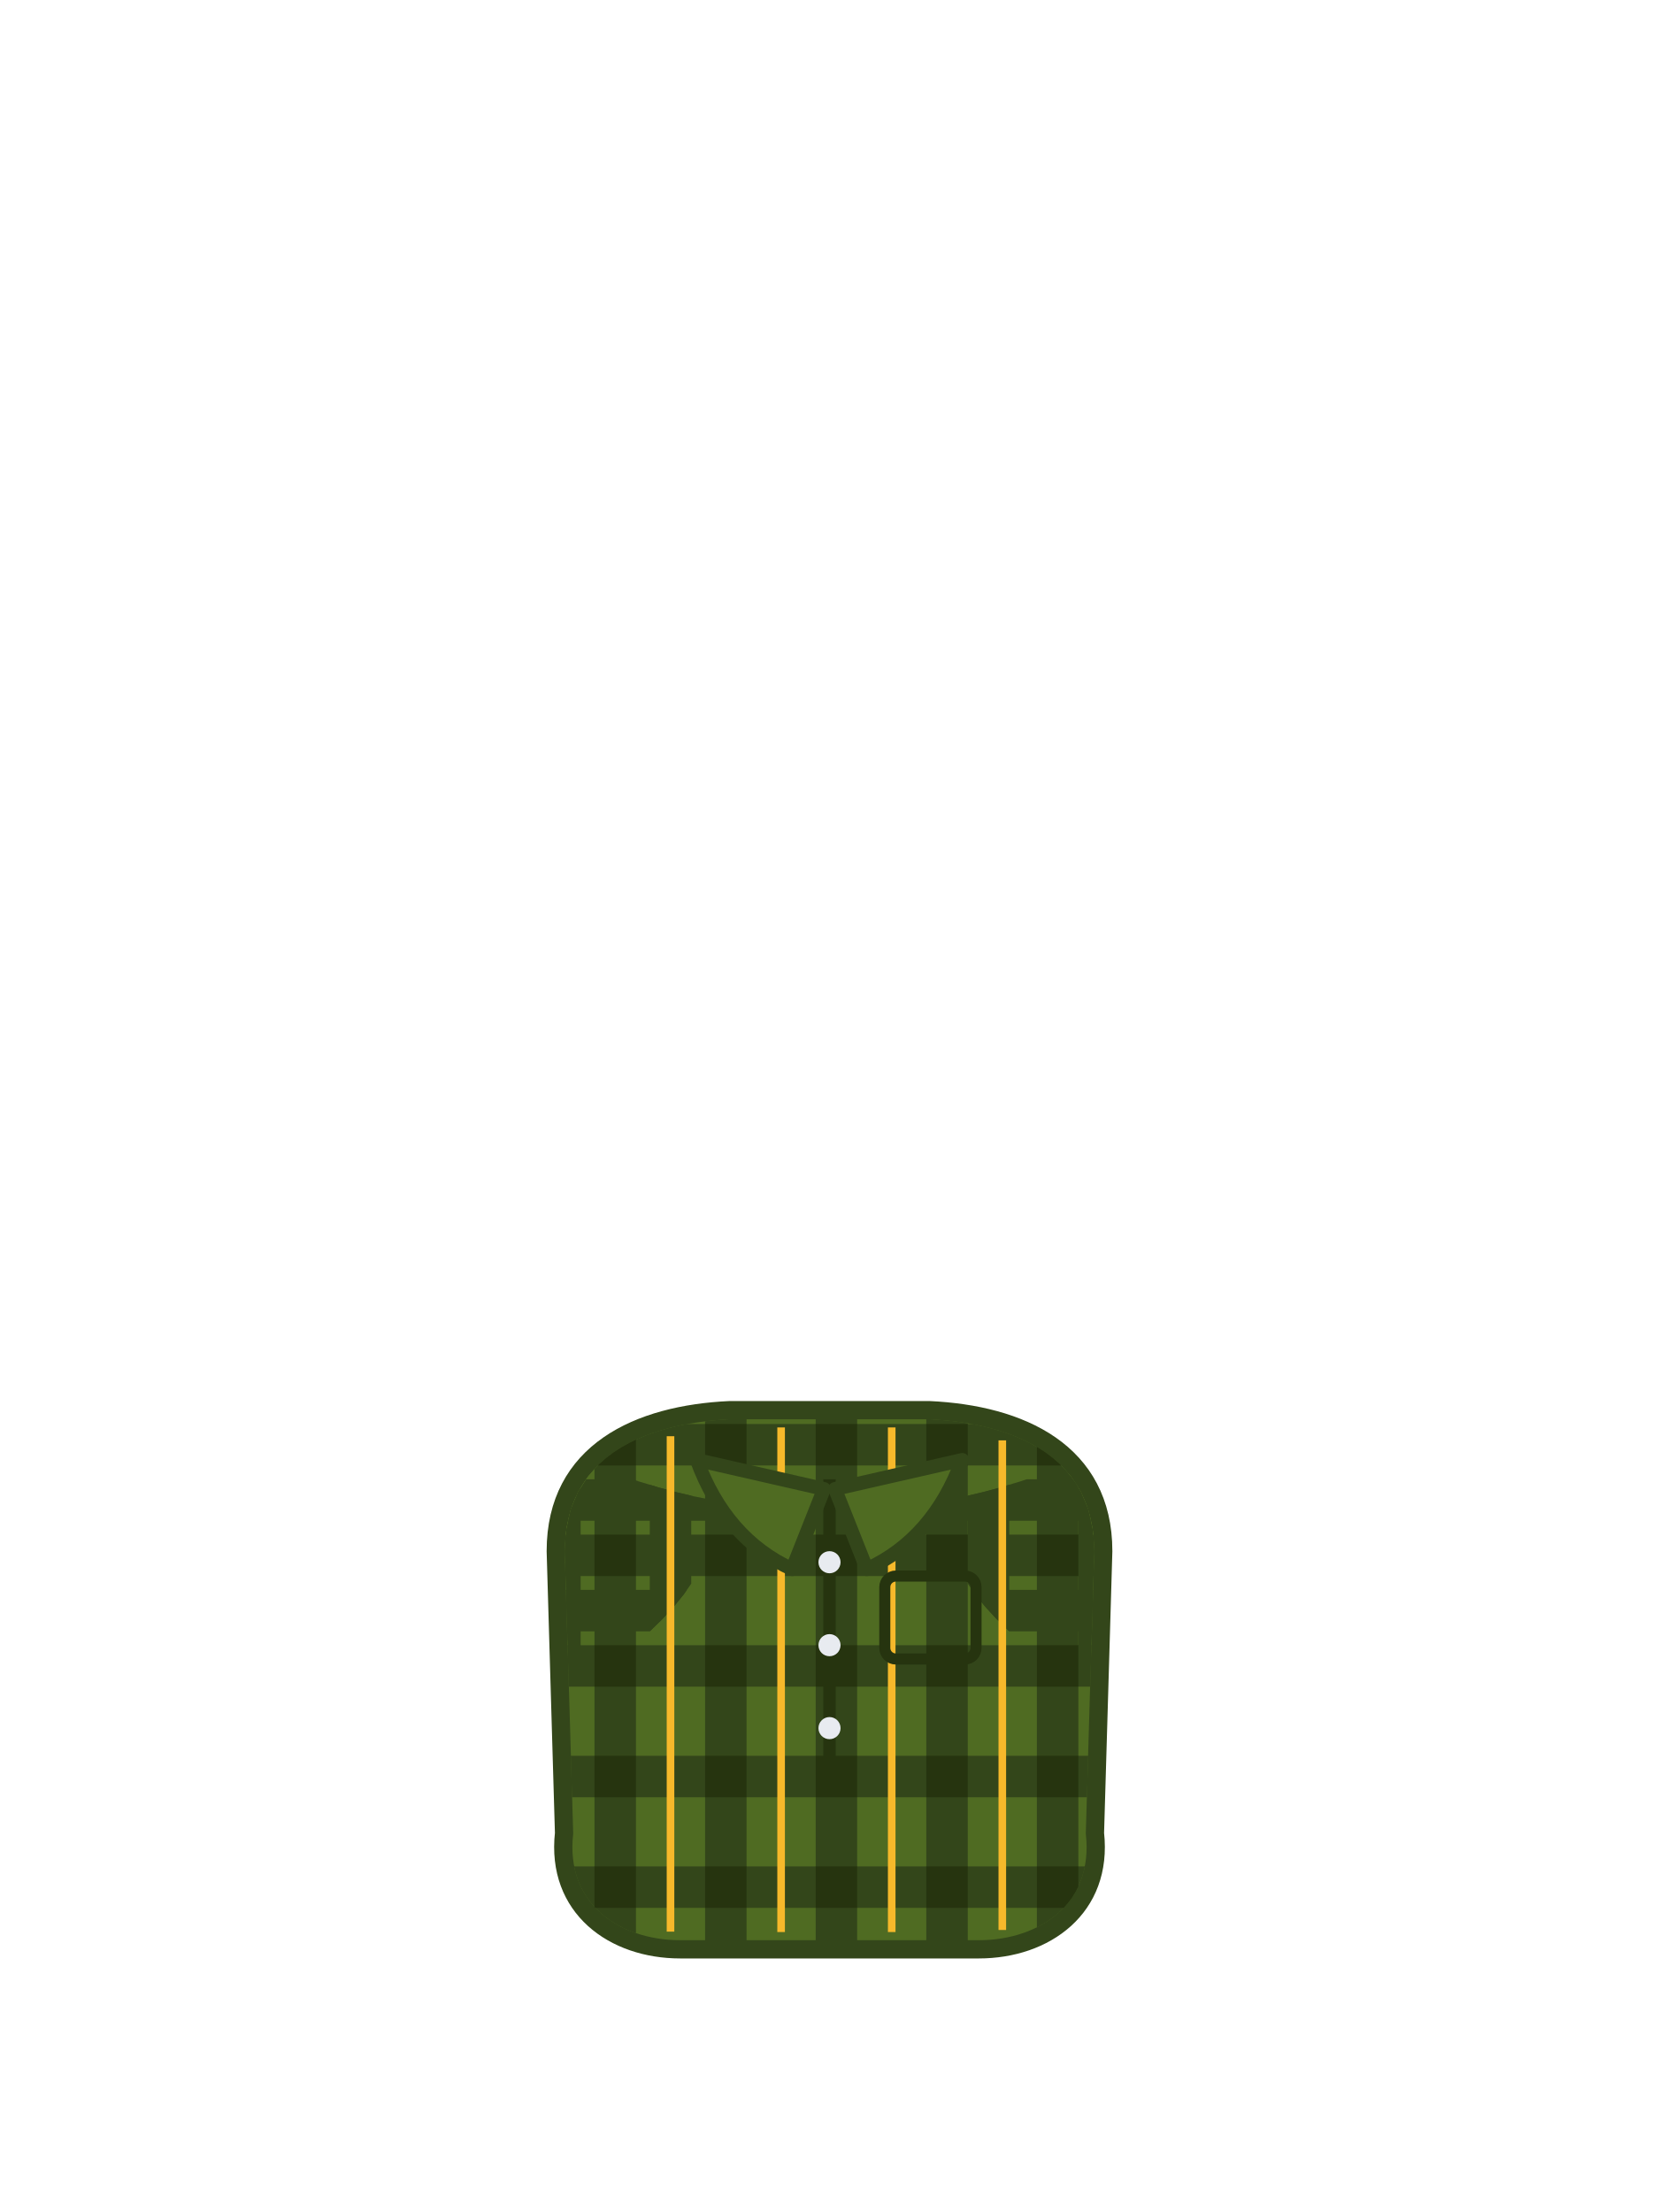
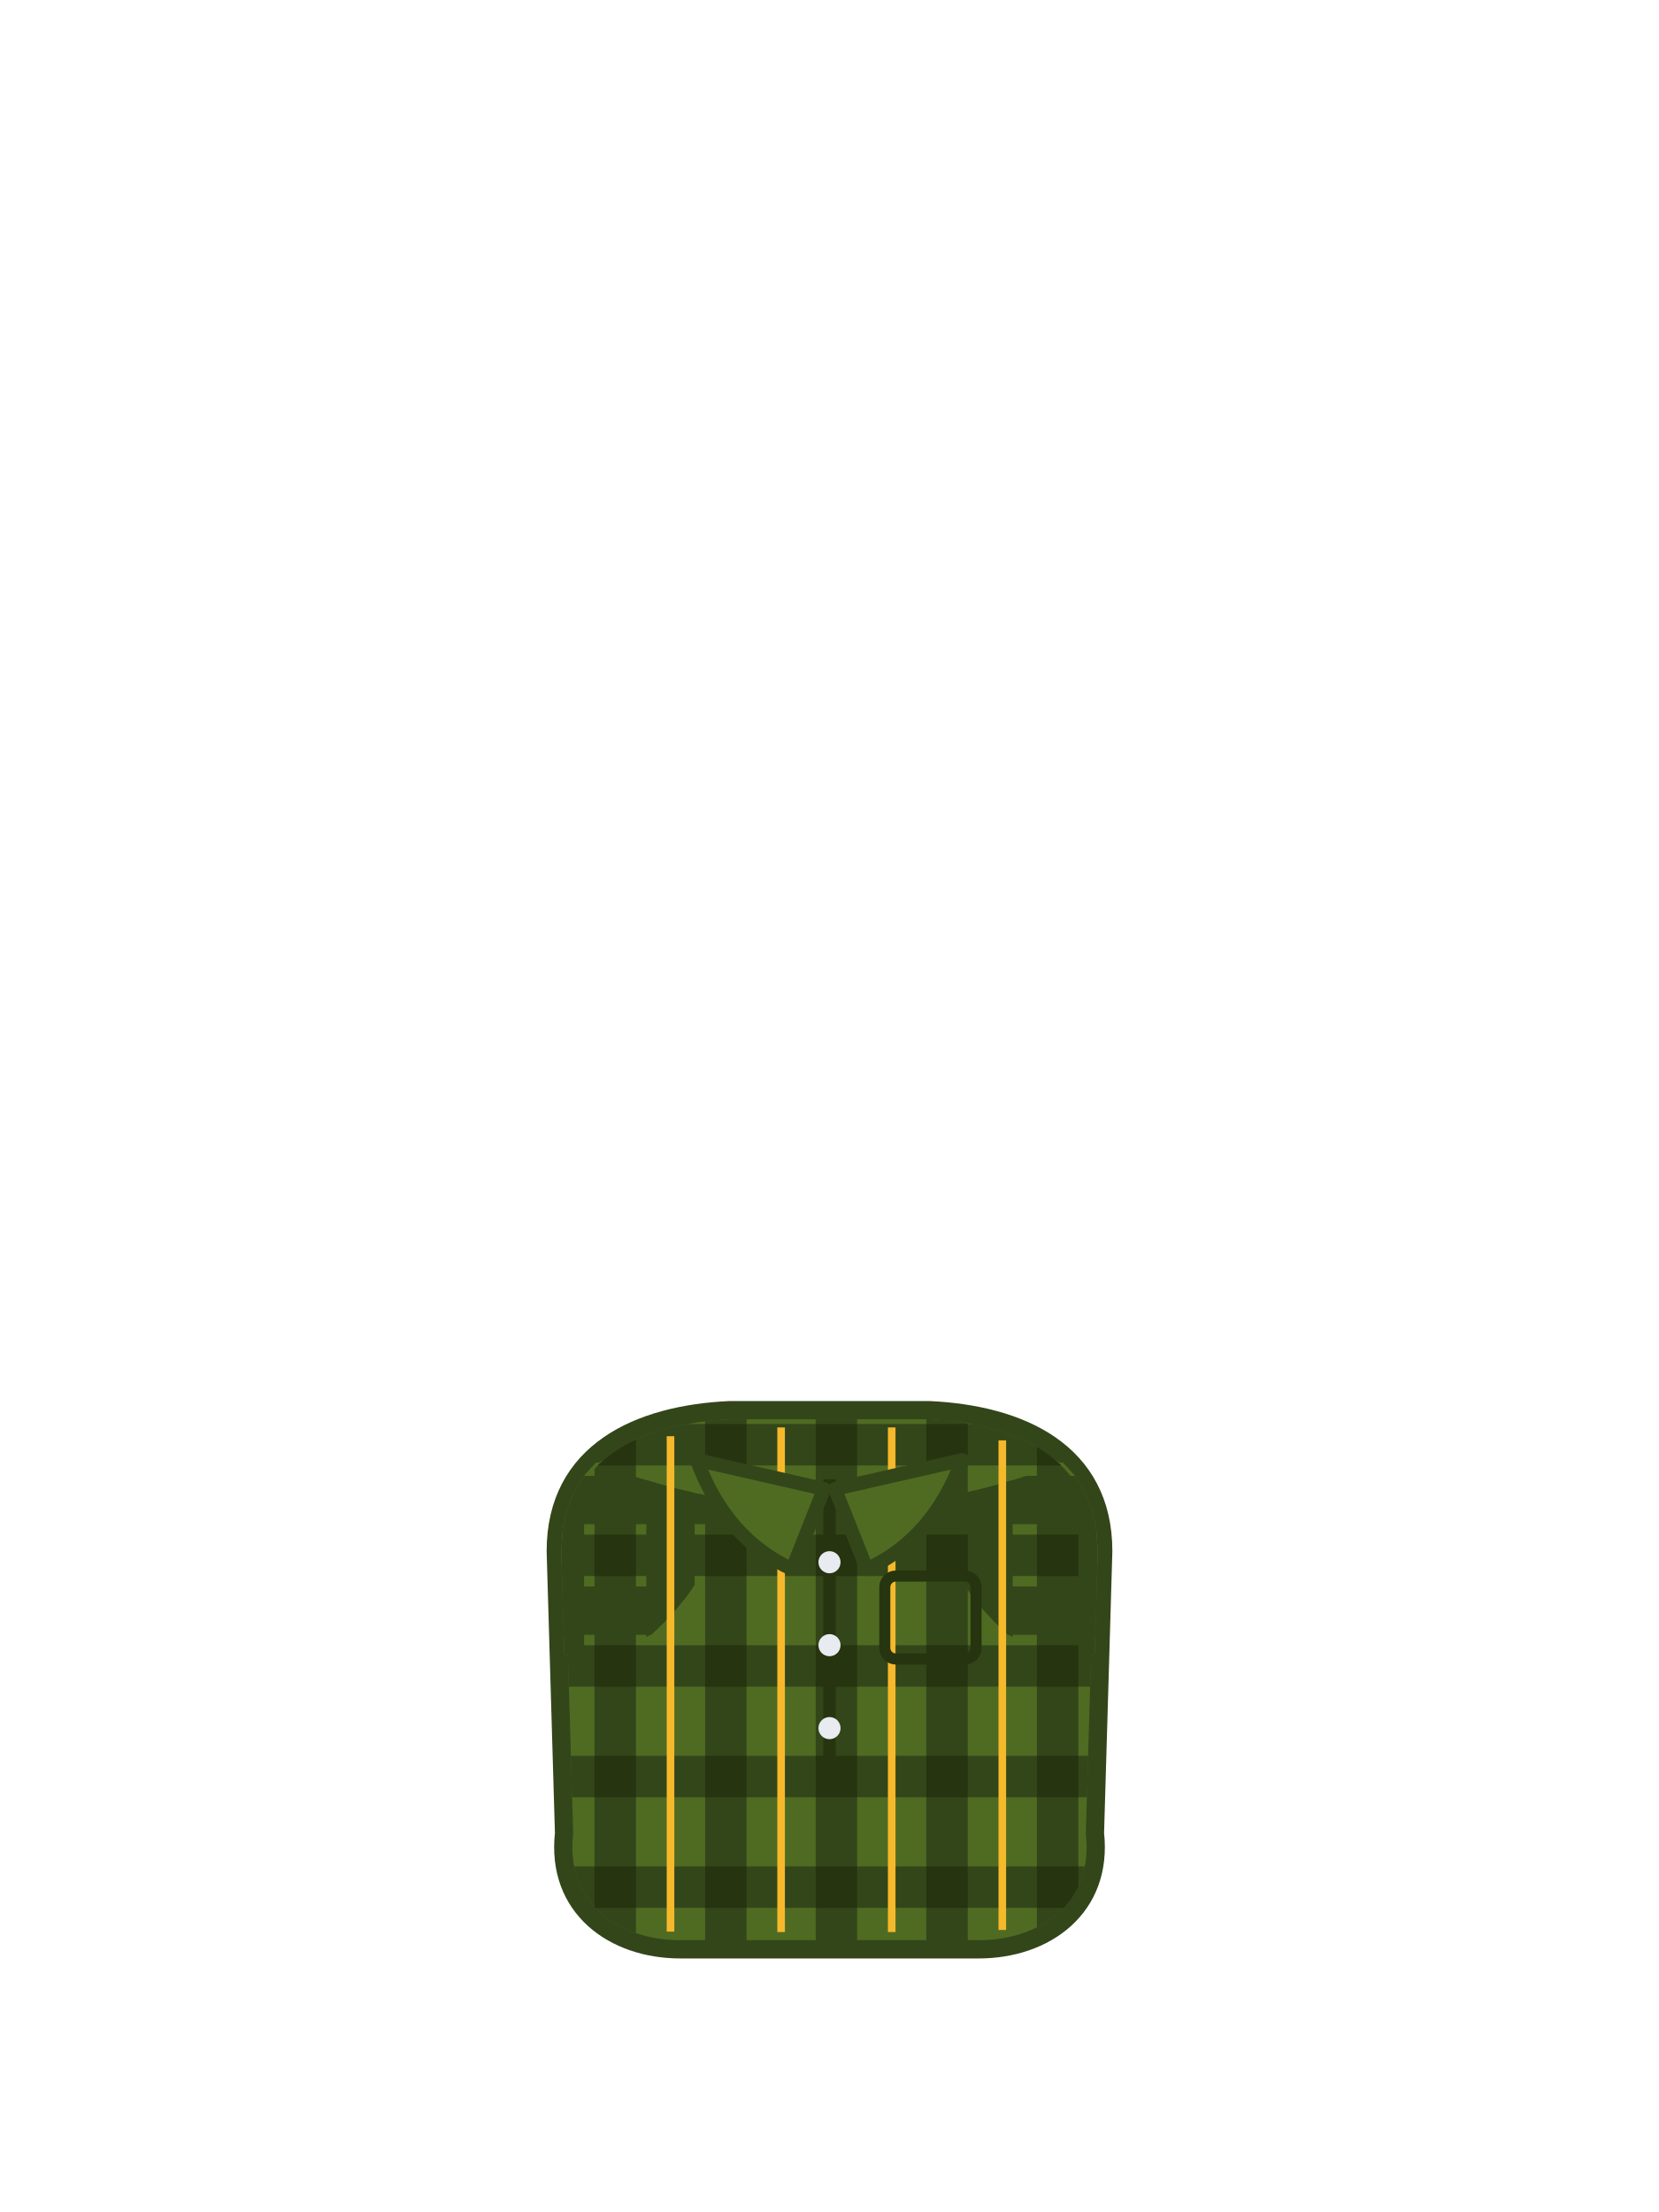
<svg xmlns="http://www.w3.org/2000/svg" viewBox="0 0 240 320">
  <circle cx="92.4" cy="222" r="11.4" fill="#4F6B22" />
  <circle cx="147.6" cy="222" r="11.4" fill="#4F6B22" />
  <path d="M 80.4 224.4 C 80.4 210 92.4 204.6 105.6 204 L 134.4 204 C 147.6 204.6 159.6 210 159.6 224.4 L 158.4 265.2 C 159.6 276 151.2 282 141.6 282 L 98.4 282 C 88.8 282 80.4 276 81.6 265.2 Z" fill="#4F6B22" stroke="#33461A" stroke-width="2.64" />
-   <path d="M 103.68 220.33 L 103.63 220.05 L 103.58 219.78 L 103.52 219.50 L 103.46 219.23 L 103.39 218.96 L 103.31 218.69 L 103.22 218.42 L 103.13 218.16 L 103.04 217.90 L 102.93 217.64 L 102.82 217.38 L 102.71 217.13 L 102.58 216.87 L 102.45 216.63 L 102.32 216.38 L 102.18 216.14 L 102.03 215.90 L 101.88 215.67 L 101.72 215.44 L 101.56 215.21 L 101.39 214.99 L 101.21 214.77 L 101.03 214.55 L 100.85 214.34 L 100.66 214.14 L 100.46 213.94 L 100.26 213.74 L 100.06 213.55 L 99.85 213.37 L 99.63 213.19 L 99.41 213.01 L 99.19 212.84 L 98.96 212.68 L 98.73 212.52 L 98.50 212.37 L 98.26 212.22 L 98.02 212.08 L 97.77 211.95 L 97.53 211.82 L 97.27 211.69 L 97.02 211.58 L 96.76 211.47 L 96.50 211.36 L 96.24 211.27 L 95.98 211.18 L 95.71 211.09 L 95.44 211.01 L 95.17 210.94 L 94.90 210.88 L 94.62 210.82 L 94.35 210.77 L 94.07 210.72 L 93.80 210.69 L 93.52 210.65 L 93.24 210.63 L 92.96 210.61 L 92.68 210.60 L 92.40 210.60 L 92.12 210.60 L 91.84 210.61 L 91.56 210.63 L 91.28 210.65 L 91.00 210.69 L 90.73 210.72 L 90.45 210.77 L 90.18 210.82 L 89.90 210.88 L 89.63 210.94 L 89.36 211.01 L 89.09 211.09 L 88.82 211.18 L 88.56 211.27 L 88.30 211.36 L 88.04 211.47 L 87.78 211.58 L 87.53 211.69 L 87.27 211.82 L 87.03 211.95 L 86.78 212.08 L 86.54 212.22 L 86.30 212.37 L 86.07 212.52 L 86.02 212.55 L 85.04 213.64 L 83.64 215.83 L 82.59 218.33 L 81.93 221.18 L 81.70 224.43 L 81.75 226.06 L 81.76 226.10 L 81.87 226.36 L 81.98 226.62 L 82.09 226.87 L 82.22 227.13 L 82.35 227.37 L 82.48 227.62 L 82.62 227.86 L 82.77 228.10 L 82.92 228.33 L 83.08 228.56 L 83.24 228.79 L 83.41 229.01 L 83.59 229.23 L 83.77 229.45 L 83.95 229.66 L 84.14 229.86 L 84.34 230.06 L 84.54 230.26 L 84.74 230.45 L 84.95 230.63 L 85.17 230.81 L 85.39 230.99 L 85.61 231.16 L 85.84 231.32 L 86.07 231.48 L 86.30 231.63 L 86.54 231.78 L 86.78 231.92 L 87.03 232.05 L 87.27 232.18 L 87.53 232.31 L 87.78 232.42 L 88.04 232.53 L 88.30 232.64 L 88.56 232.73 L 88.82 232.82 L 89.09 232.91 L 89.36 232.99 L 89.63 233.06 L 89.90 233.12 L 90.18 233.18 L 90.45 233.23 L 90.73 233.28 L 91.00 233.31 L 91.28 233.35 L 91.56 233.37 L 91.84 233.39 L 92.12 233.40 L 92.40 233.40 L 92.68 233.40 L 92.96 233.39 L 93.24 233.37 L 93.52 233.35 L 93.80 233.31 L 94.07 233.28 L 94.35 233.23 L 94.62 233.18 L 94.90 233.12 L 95.17 233.06 L 95.44 232.99 L 95.71 232.91 L 95.98 232.82 L 96.24 232.73 L 96.50 232.64 L 96.76 232.53 L 97.02 232.42 L 97.27 232.31 L 97.53 232.18 L 97.77 232.05 L 97.78 232.05 L 98.91 230.66 L 100.19 228.84 L 101.29 227.00 L 102.22 225.13 L 102.97 223.25 L 103.55 221.35 L 103.71 220.58 Z" fill="#4F6B22" />
-   <path d="M 103.30 217.06 L 103.26 217.05 L 100.56 216.50 L 100.52 216.50 L 97.85 215.87 L 97.81 215.86 L 95.16 215.15 L 95.12 215.13 L 92.51 214.34 L 92.46 214.33 L 89.88 213.46 L 89.84 213.44 L 87.30 212.49 L 87.26 212.48 L 86.40 212.13 L 85.04 213.64 L 83.64 215.83 L 82.59 218.33 L 81.93 221.18 L 81.70 224.43 L 82.13 239.05 L 82.50 239.00 L 84.54 238.68 L 86.41 238.34 L 88.10 237.99 L 89.62 237.62 L 90.98 237.24 L 92.16 236.84 L 93.16 236.43 L 94.00 236.00 L 95.81 234.24 L 97.45 232.46 L 98.91 230.66 L 100.19 228.84 L 101.29 227.00 L 102.22 225.13 L 102.97 223.25 L 103.55 221.35 L 103.95 219.43 L 104.17 217.48 L 104.18 217.21 Z" fill="#4F6B22" />
-   <path d="M 97.81 215.86 L 95.16 215.15 L 95.12 215.13 L 94.00 214.79 L 94.00 236.00 L 95.81 234.24 L 97.45 232.46 L 98.91 230.66 L 100.00 229.10 L 100.00 216.37 L 97.85 215.87 Z M 84.00 215.26 L 83.64 215.83 L 82.59 218.33 L 81.93 221.18 L 81.70 224.43 L 82.13 239.05 L 82.50 239.00 L 84.00 238.76 Z" fill="#33461A" />
-   <path d="M 103.83 220.00 L 103.95 219.43 L 104.17 217.48 L 104.18 217.21 L 103.30 217.06 L 103.26 217.05 L 100.56 216.50 L 100.52 216.50 L 97.85 215.87 L 97.81 215.86 L 95.16 215.15 L 95.12 215.13 L 92.51 214.34 L 92.46 214.33 L 91.49 214.00 L 84.80 214.00 L 83.64 215.83 L 82.59 218.33 L 82.21 220.00 Z M 94.00 236.00 L 95.81 234.24 L 97.45 232.46 L 98.91 230.66 L 99.37 230.00 L 81.87 230.00 L 82.04 236.00 Z" fill="#33461A" />
-   <path d="M 153.93 212.52 L 153.70 212.37 L 153.46 212.22 L 153.22 212.08 L 152.97 211.95 L 152.73 211.82 L 152.47 211.69 L 152.22 211.58 L 151.96 211.47 L 151.70 211.36 L 151.44 211.27 L 151.18 211.18 L 150.91 211.09 L 150.64 211.01 L 150.37 210.94 L 150.10 210.88 L 149.82 210.82 L 149.55 210.77 L 149.27 210.72 L 149.00 210.69 L 148.72 210.65 L 148.44 210.63 L 148.16 210.61 L 147.88 210.60 L 147.60 210.60 L 147.32 210.60 L 147.04 210.61 L 146.76 210.63 L 146.48 210.65 L 146.20 210.69 L 145.93 210.72 L 145.65 210.77 L 145.38 210.82 L 145.10 210.88 L 144.83 210.94 L 144.56 211.01 L 144.29 211.09 L 144.02 211.18 L 143.76 211.27 L 143.50 211.36 L 143.24 211.47 L 142.98 211.58 L 142.73 211.69 L 142.47 211.82 L 142.23 211.95 L 141.98 212.08 L 141.74 212.22 L 141.50 212.37 L 141.27 212.52 L 141.04 212.68 L 140.81 212.84 L 140.59 213.01 L 140.37 213.19 L 140.15 213.37 L 139.94 213.55 L 139.74 213.74 L 139.54 213.94 L 139.34 214.14 L 139.15 214.34 L 138.97 214.55 L 138.79 214.77 L 138.61 214.99 L 138.44 215.21 L 138.28 215.44 L 138.12 215.67 L 137.97 215.90 L 137.82 216.14 L 137.68 216.38 L 137.55 216.63 L 137.42 216.87 L 137.29 217.13 L 137.18 217.38 L 137.07 217.64 L 136.96 217.90 L 136.87 218.16 L 136.78 218.42 L 136.69 218.69 L 136.61 218.96 L 136.54 219.23 L 136.48 219.50 L 136.42 219.78 L 136.37 220.05 L 136.32 220.33 L 136.29 220.58 L 136.45 221.35 L 137.03 223.25 L 137.78 225.13 L 138.71 227.00 L 139.81 228.84 L 141.09 230.66 L 142.22 232.05 L 142.23 232.05 L 142.47 232.18 L 142.73 232.31 L 142.98 232.42 L 143.24 232.53 L 143.50 232.64 L 143.76 232.73 L 144.02 232.82 L 144.29 232.91 L 144.56 232.99 L 144.83 233.06 L 145.10 233.12 L 145.38 233.18 L 145.65 233.23 L 145.93 233.28 L 146.20 233.31 L 146.48 233.35 L 146.76 233.37 L 147.04 233.39 L 147.32 233.40 L 147.60 233.40 L 147.88 233.40 L 148.16 233.39 L 148.44 233.37 L 148.72 233.35 L 149.00 233.31 L 149.27 233.28 L 149.55 233.23 L 149.82 233.18 L 150.10 233.12 L 150.37 233.06 L 150.64 232.99 L 150.91 232.91 L 151.18 232.82 L 151.44 232.73 L 151.70 232.64 L 151.96 232.53 L 152.22 232.42 L 152.47 232.31 L 152.73 232.18 L 152.97 232.05 L 153.22 231.92 L 153.46 231.78 L 153.70 231.63 L 153.93 231.48 L 154.16 231.32 L 154.39 231.16 L 154.61 230.99 L 154.83 230.81 L 155.05 230.63 L 155.26 230.45 L 155.46 230.26 L 155.66 230.06 L 155.86 229.86 L 156.05 229.66 L 156.23 229.45 L 156.41 229.23 L 156.59 229.01 L 156.76 228.79 L 156.92 228.56 L 157.08 228.33 L 157.23 228.10 L 157.38 227.86 L 157.52 227.62 L 157.65 227.37 L 157.78 227.13 L 157.91 226.87 L 158.02 226.62 L 158.13 226.36 L 158.24 226.10 L 158.25 226.06 L 158.30 224.43 L 158.07 221.18 L 157.41 218.33 L 156.36 215.83 L 154.96 213.64 L 153.98 212.55 Z" fill="#4F6B22" />
-   <path d="M 152.74 212.48 L 152.70 212.49 L 150.16 213.44 L 150.12 213.46 L 147.54 214.33 L 147.49 214.34 L 144.88 215.13 L 144.84 215.15 L 142.19 215.86 L 142.15 215.87 L 139.48 216.50 L 139.44 216.50 L 136.74 217.05 L 136.70 217.06 L 135.82 217.21 L 135.83 217.48 L 136.05 219.43 L 136.45 221.35 L 137.03 223.25 L 137.78 225.13 L 138.71 227.00 L 139.81 228.84 L 141.09 230.66 L 142.55 232.46 L 144.19 234.24 L 146.00 236.00 L 146.84 236.43 L 147.84 236.84 L 149.02 237.24 L 150.38 237.62 L 151.90 237.99 L 153.59 238.34 L 155.46 238.68 L 157.50 239.00 L 157.87 239.05 L 158.30 224.43 L 158.07 221.18 L 157.41 218.33 L 156.36 215.83 L 154.96 213.64 L 153.60 212.13 Z" fill="#4F6B22" />
-   <path d="M 146.00 214.79 L 144.88 215.13 L 144.84 215.15 L 142.19 215.86 L 142.15 215.87 L 140.00 216.37 L 140.00 229.10 L 141.09 230.66 L 142.55 232.46 L 144.19 234.24 L 146.00 236.00 Z M 156.00 238.76 L 157.50 239.00 L 157.87 239.05 L 158.30 224.43 L 158.07 221.18 L 157.41 218.33 L 156.36 215.83 L 156.00 215.26 Z" fill="#33461A" />
-   <path d="M 147.54 214.33 L 147.49 214.34 L 144.88 215.13 L 144.84 215.15 L 142.19 215.86 L 142.15 215.87 L 139.48 216.50 L 139.44 216.50 L 136.74 217.05 L 136.70 217.06 L 135.82 217.21 L 135.83 217.48 L 136.05 219.43 L 136.17 220.00 L 157.79 220.00 L 157.41 218.33 L 156.36 215.83 L 155.20 214.00 L 148.51 214.00 Z M 157.96 236.00 L 158.13 230.00 L 140.63 230.00 L 141.09 230.66 L 142.55 232.46 L 144.19 234.24 L 146.00 236.00 Z" fill="#33461A" />
+   <path d="M 104.12 219.97 L 104.07 219.68 L 104.01 219.39 L 103.94 219.11 L 103.87 218.83 L 103.79 218.55 L 103.70 218.27 L 103.60 217.99 L 103.50 217.72 L 103.39 217.45 L 103.28 217.18 L 103.16 216.91 L 103.03 216.65 L 102.89 216.39 L 102.75 216.13 L 102.61 215.88 L 102.45 215.63 L 102.29 215.39 L 102.13 215.15 L 101.96 214.91 L 101.78 214.68 L 101.60 214.45 L 101.41 214.23 L 101.22 214.01 L 101.02 213.79 L 100.81 213.59 L 100.61 213.38 L 100.39 213.18 L 100.17 212.99 L 99.95 212.80 L 99.72 212.62 L 99.49 212.44 L 99.25 212.27 L 99.01 212.11 L 98.77 211.95 L 98.52 211.79 L 98.27 211.65 L 98.01 211.51 L 97.75 211.37 L 97.49 211.24 L 97.22 211.12 L 96.95 211.01 L 96.68 210.90 L 96.41 210.80 L 96.13 210.70 L 95.85 210.61 L 95.57 210.53 L 95.29 210.46 L 95.01 210.39 L 94.72 210.33 L 94.43 210.28 L 94.15 210.23 L 93.86 210.19 L 93.57 210.16 L 93.28 210.13 L 92.98 210.11 L 92.69 210.10 L 92.40 210.10 L 92.11 210.10 L 91.82 210.11 L 91.52 210.13 L 91.23 210.16 L 90.94 210.19 L 90.65 210.23 L 90.37 210.28 L 90.08 210.33 L 89.79 210.39 L 89.51 210.46 L 89.23 210.53 L 88.95 210.61 L 88.67 210.70 L 88.39 210.80 L 88.12 210.90 L 87.85 211.01 L 87.58 211.12 L 87.31 211.24 L 87.05 211.37 L 86.79 211.51 L 86.53 211.65 L 86.28 211.79 L 86.03 211.95 L 85.79 212.11 L 85.69 212.18 L 84.67 213.30 L 84.64 213.33 L 84.62 213.37 L 83.22 215.56 L 83.19 215.60 L 83.18 215.63 L 82.85 216.40 L 82.13 218.14 L 82.12 218.18 L 82.10 218.22 L 81.72 219.88 L 81.45 221.07 L 81.44 221.10 L 81.43 221.14 L 81.23 224.06 L 81.20 224.39 L 81.20 224.44 L 81.21 224.68 L 81.25 226.16 L 81.30 226.28 L 81.41 226.55 L 81.52 226.82 L 81.64 227.09 L 81.77 227.35 L 81.91 227.61 L 82.05 227.87 L 82.19 228.12 L 82.35 228.37 L 82.51 228.61 L 82.67 228.85 L 82.84 229.09 L 83.02 229.32 L 83.20 229.55 L 83.39 229.77 L 83.58 229.99 L 83.78 230.21 L 83.99 230.41 L 84.19 230.62 L 84.41 230.82 L 84.63 231.01 L 84.85 231.20 L 85.08 231.38 L 85.31 231.56 L 85.55 231.73 L 85.79 231.89 L 86.03 232.05 L 86.28 232.21 L 86.53 232.35 L 86.79 232.49 L 87.05 232.63 L 87.31 232.76 L 87.58 232.88 L 87.85 232.99 L 88.12 233.10 L 88.39 233.20 L 88.67 233.30 L 88.95 233.39 L 89.23 233.47 L 89.51 233.54 L 89.79 233.61 L 90.08 233.67 L 90.37 233.72 L 90.65 233.77 L 90.94 233.81 L 91.23 233.84 L 91.52 233.87 L 91.82 233.89 L 92.11 233.90 L 92.40 233.90 L 92.69 233.90 L 92.98 233.89 L 93.28 233.87 L 93.57 233.84 L 93.86 233.81 L 94.15 233.77 L 94.43 233.72 L 94.72 233.67 L 95.01 233.61 L 95.29 233.54 L 95.57 233.47 L 95.85 233.39 L 96.13 233.30 L 96.41 233.20 L 96.68 233.10 L 96.95 232.99 L 97.22 232.88 L 97.49 232.76 L 97.75 232.63 L 98.01 232.49 L 98.10 232.44 L 99.29 230.97 L 99.31 230.95 L 100.60 229.13 L 100.62 229.09 L 100.62 229.09 L 101.12 228.26 L 101.72 227.25 L 101.74 227.22 L 102.67 225.36 L 102.69 225.32 L 103.31 223.76 L 103.44 223.44 L 103.44 223.44 L 103.45 223.40 L 104.03 221.49 L 104.04 221.45 L 104.06 221.35 L 104.22 220.59 L 104.17 220.25 Z" fill="#4F6B22" />
+   <path d="M 95.31 214.66 L 92.63 213.85 L 92.59 213.85 L 90.07 213.00 L 90.04 212.98 L 87.45 212.01 L 87.42 212.00 L 86.27 211.54 L 86.11 211.70 L 84.67 213.30 L 84.64 213.33 L 84.62 213.37 L 83.22 215.56 L 83.19 215.60 L 83.18 215.63 L 82.85 216.40 L 82.13 218.14 L 82.12 218.18 L 82.10 218.22 L 81.72 219.88 L 81.45 221.07 L 81.44 221.10 L 81.43 221.14 L 81.23 224.06 L 81.20 224.39 L 81.20 224.44 L 81.63 239.07 L 81.64 239.11 L 81.64 239.16 L 81.66 239.21 L 81.68 239.26 L 81.70 239.30 L 81.73 239.34 L 81.76 239.38 L 81.79 239.42 L 81.83 239.45 L 81.87 239.48 L 81.91 239.50 L 81.96 239.52 L 82.00 239.53 L 82.05 239.54 L 82.10 239.55 L 82.15 239.55 L 82.20 239.55 L 82.57 239.50 L 82.58 239.49 L 84.20 239.24 L 84.62 239.17 L 84.63 239.17 L 85.19 239.07 L 86.49 238.84 L 86.51 238.83 L 87.64 238.60 L 88.20 238.48 L 88.22 238.48 L 89.74 238.11 L 89.76 238.11 L 91.11 237.72 L 91.14 237.72 L 91.78 237.50 L 92.32 237.32 L 92.35 237.31 L 92.87 237.09 L 93.35 236.89 L 93.39 236.87 L 94.10 236.51 L 94.23 236.44 L 94.27 236.42 L 94.31 236.39 L 94.35 236.36 L 96.16 234.60 L 96.18 234.58 L 97.38 233.28 L 97.82 232.80 L 97.84 232.77 L 98.71 231.70 L 99.29 230.97 L 99.31 230.95 L 100.60 229.13 L 100.62 229.09 L 101.12 228.26 L 101.72 227.25 L 101.74 227.22 L 102.67 225.36 L 102.69 225.32 L 103.31 223.76 L 103.44 223.44 L 103.45 223.40 L 104.03 221.49 L 104.04 221.45 L 104.44 219.53 L 104.45 219.48 L 104.62 217.92 L 104.67 217.54 L 104.67 217.50 L 104.69 216.79 L 103.40 216.57 L 103.37 216.56 L 100.61 216.00 L 100.58 216.00 L 97.97 215.38 L 97.94 215.38 L 95.34 214.68 Z" fill="#4F6B22" />
+   <path d="M 95.31 214.66 L 93.50 214.12 L 93.50 236.82 L 94.23 236.44 L 94.27 236.42 L 94.31 236.39 L 94.35 236.36 L 94.43 236.28 L 96.16 234.60 L 96.18 234.58 L 97.38 233.28 L 97.82 232.80 L 97.84 232.77 L 98.71 231.70 L 99.29 230.97 L 99.31 230.95 L 99.74 230.35 L 100.50 229.26 L 100.50 215.97 L 97.97 215.38 L 97.94 215.38 L 95.34 214.68 Z M 83.22 215.56 L 83.19 215.60 L 83.18 215.63 L 82.13 218.14 L 82.12 218.18 L 82.10 218.22 L 81.72 219.88 L 81.45 221.07 L 81.44 221.10 L 81.43 221.14 L 81.23 224.06 L 81.20 224.39 L 81.20 224.44 L 81.63 239.07 L 81.64 239.11 L 81.64 239.16 L 81.66 239.21 L 81.68 239.26 L 81.70 239.30 L 81.73 239.34 L 81.76 239.38 L 81.79 239.42 L 81.83 239.45 L 81.87 239.48 L 81.91 239.50 L 81.96 239.52 L 82.00 239.53 L 82.05 239.54 L 82.10 239.55 L 82.15 239.55 L 82.20 239.55 L 82.57 239.50 L 82.58 239.49 L 84.50 239.19 L 84.50 213.55 Z" fill="#33461A" />
+   <path d="M 95.31 214.66 L 92.63 213.85 L 92.59 213.85 L 91.57 213.50 L 84.53 213.50 L 83.22 215.56 L 83.19 215.60 L 83.18 215.63 L 82.13 218.14 L 82.12 218.18 L 82.10 218.22 L 81.93 218.97 L 81.58 220.50 L 104.24 220.50 L 104.44 219.53 L 104.45 219.48 L 104.62 217.92 L 104.67 217.54 L 104.67 217.50 L 104.69 216.79 L 103.40 216.57 L 103.37 216.56 L 100.61 216.00 L 100.58 216.00 L 97.97 215.38 L 97.94 215.38 L 95.34 214.68 Z M 94.52 236.20 L 96.16 234.60 L 96.18 234.58 L 97.38 233.28 L 97.82 232.80 L 97.84 232.77 L 98.71 231.70 L 99.29 230.97 L 99.31 230.95 L 100.33 229.50 L 81.35 229.50 L 81.39 230.94 L 81.56 236.50 L 94.12 236.50 L 94.23 236.44 L 94.27 236.42 L 94.31 236.39 L 94.35 236.36 Z" fill="#33461A" />
+   <path d="M 153.97 211.95 L 153.72 211.79 L 153.47 211.65 L 153.21 211.51 L 152.95 211.37 L 152.69 211.24 L 152.42 211.12 L 152.15 211.01 L 151.88 210.90 L 151.61 210.80 L 151.33 210.70 L 151.05 210.61 L 150.77 210.53 L 150.49 210.46 L 150.21 210.39 L 149.92 210.33 L 149.63 210.28 L 149.35 210.23 L 149.06 210.19 L 148.77 210.16 L 148.48 210.13 L 148.18 210.11 L 147.89 210.10 L 147.60 210.10 L 147.31 210.10 L 147.02 210.11 L 146.72 210.13 L 146.43 210.16 L 146.14 210.19 L 145.85 210.23 L 145.57 210.28 L 145.28 210.33 L 144.99 210.39 L 144.71 210.46 L 144.43 210.53 L 144.15 210.61 L 143.87 210.70 L 143.59 210.80 L 143.32 210.90 L 143.05 211.01 L 142.78 211.12 L 142.51 211.24 L 142.25 211.37 L 141.99 211.51 L 141.73 211.65 L 141.48 211.79 L 141.23 211.95 L 140.99 212.11 L 140.75 212.27 L 140.51 212.44 L 140.28 212.62 L 140.05 212.80 L 139.83 212.99 L 139.61 213.18 L 139.39 213.38 L 139.19 213.59 L 138.98 213.79 L 138.78 214.01 L 138.59 214.23 L 138.40 214.45 L 138.22 214.68 L 138.04 214.91 L 137.87 215.15 L 137.71 215.39 L 137.55 215.63 L 137.39 215.88 L 137.25 216.13 L 137.11 216.39 L 136.97 216.65 L 136.84 216.91 L 136.72 217.18 L 136.61 217.45 L 136.50 217.72 L 136.40 217.99 L 136.30 218.27 L 136.21 218.55 L 136.13 218.83 L 136.06 219.11 L 135.99 219.39 L 135.93 219.68 L 135.88 219.97 L 135.83 220.25 L 135.78 220.59 L 135.96 221.45 L 135.96 221.45 L 135.97 221.49 L 135.98 221.52 L 136.55 223.40 L 136.56 223.44 L 137.31 225.32 L 137.33 225.36 L 137.63 225.96 L 138.26 227.22 L 138.28 227.25 L 139.38 229.09 L 139.40 229.13 L 140.07 230.07 L 140.69 230.95 L 140.71 230.97 L 141.22 231.61 L 141.90 232.44 L 141.99 232.49 L 142.25 232.63 L 142.51 232.76 L 142.78 232.88 L 143.05 232.99 L 143.32 233.10 L 143.59 233.20 L 143.87 233.30 L 144.15 233.39 L 144.43 233.47 L 144.71 233.54 L 144.99 233.61 L 145.28 233.67 L 145.57 233.72 L 145.85 233.77 L 146.14 233.81 L 146.43 233.84 L 146.72 233.87 L 147.02 233.89 L 147.31 233.90 L 147.60 233.90 L 147.89 233.90 L 148.18 233.89 L 148.48 233.87 L 148.77 233.84 L 149.06 233.81 L 149.35 233.77 L 149.63 233.72 L 149.92 233.67 L 150.21 233.61 L 150.49 233.54 L 150.77 233.47 L 151.05 233.39 L 151.33 233.30 L 151.61 233.20 L 151.88 233.10 L 152.15 232.99 L 152.42 232.88 L 152.69 232.76 L 152.95 232.63 L 153.21 232.49 L 153.47 232.35 L 153.72 232.21 L 153.97 232.05 L 154.21 231.89 L 154.45 231.73 L 154.69 231.56 L 154.92 231.38 L 155.15 231.20 L 155.37 231.01 L 155.59 230.82 L 155.81 230.62 L 156.01 230.41 L 156.22 230.21 L 156.42 229.99 L 156.61 229.77 L 156.80 229.55 L 156.98 229.32 L 157.16 229.09 L 157.33 228.85 L 157.49 228.61 L 157.65 228.37 L 157.81 228.12 L 157.95 227.87 L 158.09 227.61 L 158.23 227.35 L 158.36 227.09 L 158.48 226.82 L 158.59 226.55 L 158.70 226.28 L 158.75 226.16 L 158.80 224.44 L 158.80 224.39 L 158.74 223.58 L 158.57 221.14 L 158.56 221.10 L 158.55 221.07 L 157.90 218.22 L 157.88 218.18 L 157.87 218.14 L 156.82 215.63 L 156.81 215.60 L 156.78 215.56 L 155.38 213.37 L 155.36 213.33 L 155.33 213.30 L 154.31 212.18 L 154.21 212.11 Z" fill="#4F6B22" />
+   <path d="M 139.39 216.00 L 136.63 216.56 L 136.60 216.57 L 135.31 216.79 L 135.33 217.50 L 135.33 217.54 L 135.55 219.48 L 135.56 219.53 L 135.96 221.45 L 135.97 221.49 L 135.98 221.52 L 136.55 223.40 L 136.56 223.44 L 137.31 225.32 L 137.33 225.36 L 137.63 225.96 L 138.26 227.22 L 138.28 227.25 L 139.38 229.09 L 139.40 229.13 L 140.07 230.07 L 140.69 230.95 L 140.71 230.97 L 142.16 232.77 L 142.18 232.80 L 143.20 233.90 L 143.82 234.58 L 143.84 234.60 L 145.65 236.36 L 145.69 236.39 L 145.73 236.42 L 145.77 236.44 L 145.86 236.49 L 146.61 236.87 L 146.65 236.89 L 147.24 237.14 L 147.65 237.31 L 147.68 237.32 L 148.09 237.45 L 148.86 237.72 L 148.89 237.72 L 150.14 238.08 L 150.24 238.11 L 150.26 238.11 L 150.39 238.14 L 151.78 238.48 L 151.80 238.48 L 153.49 238.83 L 153.51 238.84 L 155.37 239.17 L 155.38 239.17 L 156.28 239.31 L 157.42 239.49 L 157.43 239.50 L 157.80 239.55 L 157.85 239.55 L 157.90 239.55 L 157.95 239.54 L 158.00 239.53 L 158.04 239.52 L 158.09 239.50 L 158.13 239.48 L 158.17 239.45 L 158.21 239.42 L 158.24 239.38 L 158.27 239.34 L 158.30 239.30 L 158.32 239.26 L 158.34 239.21 L 158.36 239.16 L 158.36 239.11 L 158.37 239.07 L 158.80 224.44 L 158.80 224.39 L 158.74 223.58 L 158.57 221.14 L 158.56 221.10 L 158.55 221.07 L 157.90 218.22 L 157.88 218.18 L 157.87 218.14 L 156.82 215.63 L 156.81 215.60 L 156.78 215.56 L 155.38 213.37 L 155.36 213.33 L 155.33 213.30 L 154.21 212.07 L 153.73 211.54 L 152.58 212.00 L 152.55 212.01 L 149.96 212.98 L 149.93 213.00 L 147.41 213.85 L 147.37 213.85 L 144.69 214.66 L 144.66 214.68 L 142.06 215.38 L 142.03 215.38 L 139.42 216.00 Z" fill="#4F6B22" />
+   <path d="M 157.42 239.49 L 157.43 239.50 L 157.80 239.55 L 157.85 239.55 L 157.90 239.55 L 157.95 239.54 L 158.00 239.53 L 158.04 239.52 L 158.09 239.50 L 158.13 239.48 L 158.17 239.45 L 158.21 239.42 L 158.24 239.38 L 158.27 239.34 L 158.30 239.30 L 158.32 239.26 L 158.34 239.21 L 158.36 239.16 L 158.36 239.11 L 158.37 239.07 L 158.80 224.44 L 158.80 224.39 L 158.74 223.58 L 158.57 221.14 L 158.56 221.10 L 158.55 221.07 L 157.90 218.22 L 157.88 218.18 L 157.87 218.14 L 156.82 215.63 L 156.81 215.60 L 156.78 215.56 L 156.10 214.49 L 155.50 213.55 L 155.50 239.19 Z M 142.06 215.38 L 142.03 215.38 L 139.50 215.97 L 139.50 229.26 L 140.69 230.95 L 140.71 230.97 L 142.16 232.77 L 142.18 232.80 L 143.20 233.90 L 143.82 234.58 L 143.84 234.60 L 145.65 236.36 L 145.69 236.39 L 145.73 236.42 L 145.77 236.44 L 146.50 236.82 L 146.50 214.12 L 144.69 214.66 L 144.66 214.68 Z" fill="#33461A" />
+   <path d="M 158.50 234.57 L 158.65 229.50 L 139.67 229.50 L 140.19 230.24 L 140.69 230.95 L 140.71 230.97 L 142.16 232.77 L 142.18 232.80 L 143.20 233.90 L 143.82 234.58 L 143.84 234.60 L 145.38 236.10 L 145.65 236.36 L 145.69 236.39 L 145.73 236.42 L 145.77 236.44 L 145.88 236.50 L 158.44 236.50 Z M 139.39 216.00 L 136.63 216.56 L 136.60 216.57 L 135.31 216.79 L 135.33 217.50 L 135.33 217.54 L 135.55 219.48 L 135.56 219.53 L 135.64 219.92 L 135.76 220.50 L 158.42 220.50 L 157.90 218.22 L 157.88 218.18 L 157.87 218.14 L 157.87 218.14 L 157.42 217.07 L 156.82 215.63 L 156.81 215.60 L 156.78 215.56 L 155.47 213.50 L 148.43 213.50 L 147.41 213.85 L 147.37 213.85 L 144.69 214.66 L 144.66 214.68 L 142.06 215.38 L 142.03 215.38 L 139.42 216.00 Z" fill="#33461A" />
  <path d="M 86.14 276.01 L 86.82 276.69 L 87.56 277.31 L 88.36 277.88 L 89.20 278.41 L 90.09 278.88 L 91.01 279.30 L 91.98 279.66 L 92.00 279.67 L 92.00 208.28 L 91.10 208.71 L 89.91 209.37 L 88.79 210.09 L 87.74 210.88 L 86.76 211.73 L 86.00 212.50 L 86.00 275.86 Z M 108.00 280.70 L 108.00 205.30 L 105.64 205.30 L 104.06 205.40 L 102.47 205.54 L 102.00 205.61 L 102.00 280.70 Z M 124.00 280.70 L 124.00 205.30 L 118.00 205.30 L 118.00 280.70 Z M 140.00 280.70 L 140.00 205.90 L 139.08 205.74 L 137.53 205.54 L 135.94 205.40 L 134.36 205.30 L 134.00 205.30 L 134.00 280.70 Z M 150.80 278.41 L 151.64 277.88 L 152.44 277.31 L 153.18 276.69 L 153.86 276.01 L 154.50 275.29 L 155.07 274.53 L 155.58 273.71 L 156.00 272.90 L 156.00 215.19 L 155.71 214.69 L 154.97 213.64 L 154.14 212.65 L 153.24 211.73 L 152.26 210.88 L 151.21 210.09 L 150.09 209.37 L 150.00 209.32 L 150.00 278.83 Z" fill="#33461A" />
  <path d="M 81.81 228.00 L 158.19 228.00 L 158.30 224.40 L 158.24 222.74 L 158.16 222.00 L 81.84 222.00 L 81.76 222.74 L 81.70 224.40 Z M 82.28 244.00 L 157.72 244.00 L 157.90 238.00 L 82.10 238.00 Z M 82.75 260.00 L 157.25 260.00 L 157.43 254.00 L 82.57 254.00 Z M 83.28 270.97 L 83.59 271.93 L 83.97 272.85 L 84.42 273.71 L 84.93 274.53 L 85.50 275.29 L 86.12 276.00 L 153.88 276.00 L 154.50 275.29 L 155.07 274.53 L 155.58 273.71 L 156.03 272.85 L 156.41 271.93 L 156.72 270.97 L 156.95 270.00 L 83.05 270.00 Z M 153.24 211.73 L 152.26 210.88 L 151.21 210.09 L 150.09 209.37 L 148.90 208.71 L 147.65 208.11 L 146.34 207.57 L 144.97 207.09 L 143.56 206.67 L 142.11 206.31 L 140.62 206.00 L 99.38 206.00 L 97.89 206.31 L 96.44 206.67 L 95.03 207.09 L 93.66 207.57 L 92.35 208.11 L 91.10 208.71 L 89.91 209.37 L 88.79 210.09 L 87.74 210.88 L 86.76 211.73 L 86.50 212.00 L 153.50 212.00 Z" fill="#33461A" />
  <path d="M 92.00 270.00 L 86.00 270.00 L 86.00 275.86 L 86.12 276.00 L 92.00 276.00 Z M 92.00 254.00 L 86.00 254.00 L 86.00 260.00 L 92.00 260.00 Z M 92.00 238.00 L 86.00 238.00 L 86.00 244.00 L 92.00 244.00 Z M 92.00 222.00 L 86.00 222.00 L 86.00 228.00 L 92.00 228.00 Z M 92.00 208.28 L 91.10 208.71 L 89.91 209.37 L 88.79 210.09 L 87.74 210.88 L 86.76 211.73 L 86.50 212.00 L 92.00 212.00 Z M 108.00 270.00 L 102.00 270.00 L 102.00 276.00 L 108.00 276.00 Z M 108.00 254.00 L 102.00 254.00 L 102.00 260.00 L 108.00 260.00 Z M 108.00 238.00 L 102.00 238.00 L 102.00 244.00 L 108.00 244.00 Z M 108.00 222.00 L 102.00 222.00 L 102.00 228.00 L 108.00 228.00 Z M 108.00 206.00 L 102.00 206.00 L 102.00 212.00 L 108.00 212.00 Z M 124.00 270.00 L 118.00 270.00 L 118.00 276.00 L 124.00 276.00 Z M 124.00 254.00 L 118.00 254.00 L 118.00 260.00 L 124.00 260.00 Z M 124.00 238.00 L 118.00 238.00 L 118.00 244.00 L 124.00 244.00 Z M 124.00 222.00 L 118.00 222.00 L 118.00 228.00 L 124.00 228.00 Z M 124.00 206.00 L 118.00 206.00 L 118.00 212.00 L 124.00 212.00 Z M 140.00 270.00 L 134.00 270.00 L 134.00 276.00 L 140.00 276.00 Z M 140.00 254.00 L 134.00 254.00 L 134.00 260.00 L 140.00 260.00 Z M 140.00 238.00 L 134.00 238.00 L 134.00 244.00 L 140.00 244.00 Z M 140.00 222.00 L 134.00 222.00 L 134.00 228.00 L 140.00 228.00 Z M 140.00 206.00 L 134.00 206.00 L 134.00 212.00 L 140.00 212.00 Z M 154.50 275.29 L 155.07 274.53 L 155.58 273.71 L 156.00 272.90 L 156.00 270.00 L 150.00 270.00 L 150.00 276.00 L 153.88 276.00 Z M 156.00 254.00 L 150.00 254.00 L 150.00 260.00 L 156.00 260.00 Z M 156.00 238.00 L 150.00 238.00 L 150.00 244.00 L 156.00 244.00 Z M 156.00 222.00 L 150.00 222.00 L 150.00 228.00 L 156.00 228.00 Z M 153.24 211.73 L 152.26 210.88 L 151.21 210.09 L 150.09 209.37 L 150.00 209.32 L 150.00 212.00 L 153.50 212.00 Z" fill="#26340F" />
  <path d="M 97.00 207.77 L 97.00 279.44 M 113.00 206.50 L 113.00 279.50 M 129.00 206.50 L 129.00 279.50 M 145.00 208.37 L 145.00 279.20" fill="none" stroke="#F6B92B" stroke-width="1.1" />
  <path d="M 120 214 L 120 258" fill="none" stroke="#26340F" stroke-width="1.8" />
  <circle cx="120" cy="226" r="1.6" fill="#E8EBF0" />
  <circle cx="120" cy="238" r="1.6" fill="#E8EBF0" />
  <circle cx="120" cy="250" r="1.6" fill="#E8EBF0" />
  <path d="M 100.8 211.2 L 119.2 215.4 L 114.6 227 Q 105 222.6 100.8 211.2 Z" fill="#4F6B22" stroke="#33461A" stroke-width="2" stroke-linejoin="round" />
  <path d="M 139.2 211.2 L 120.8 215.4 L 125.4 227 Q 135 222.6 139.2 211.2 Z" fill="#4F6B22" stroke="#33461A" stroke-width="2" stroke-linejoin="round" />
  <rect x="128" y="228" width="13.2" height="12" rx="1.6" fill="none" stroke="#26340F" stroke-width="1.6" />
</svg>
